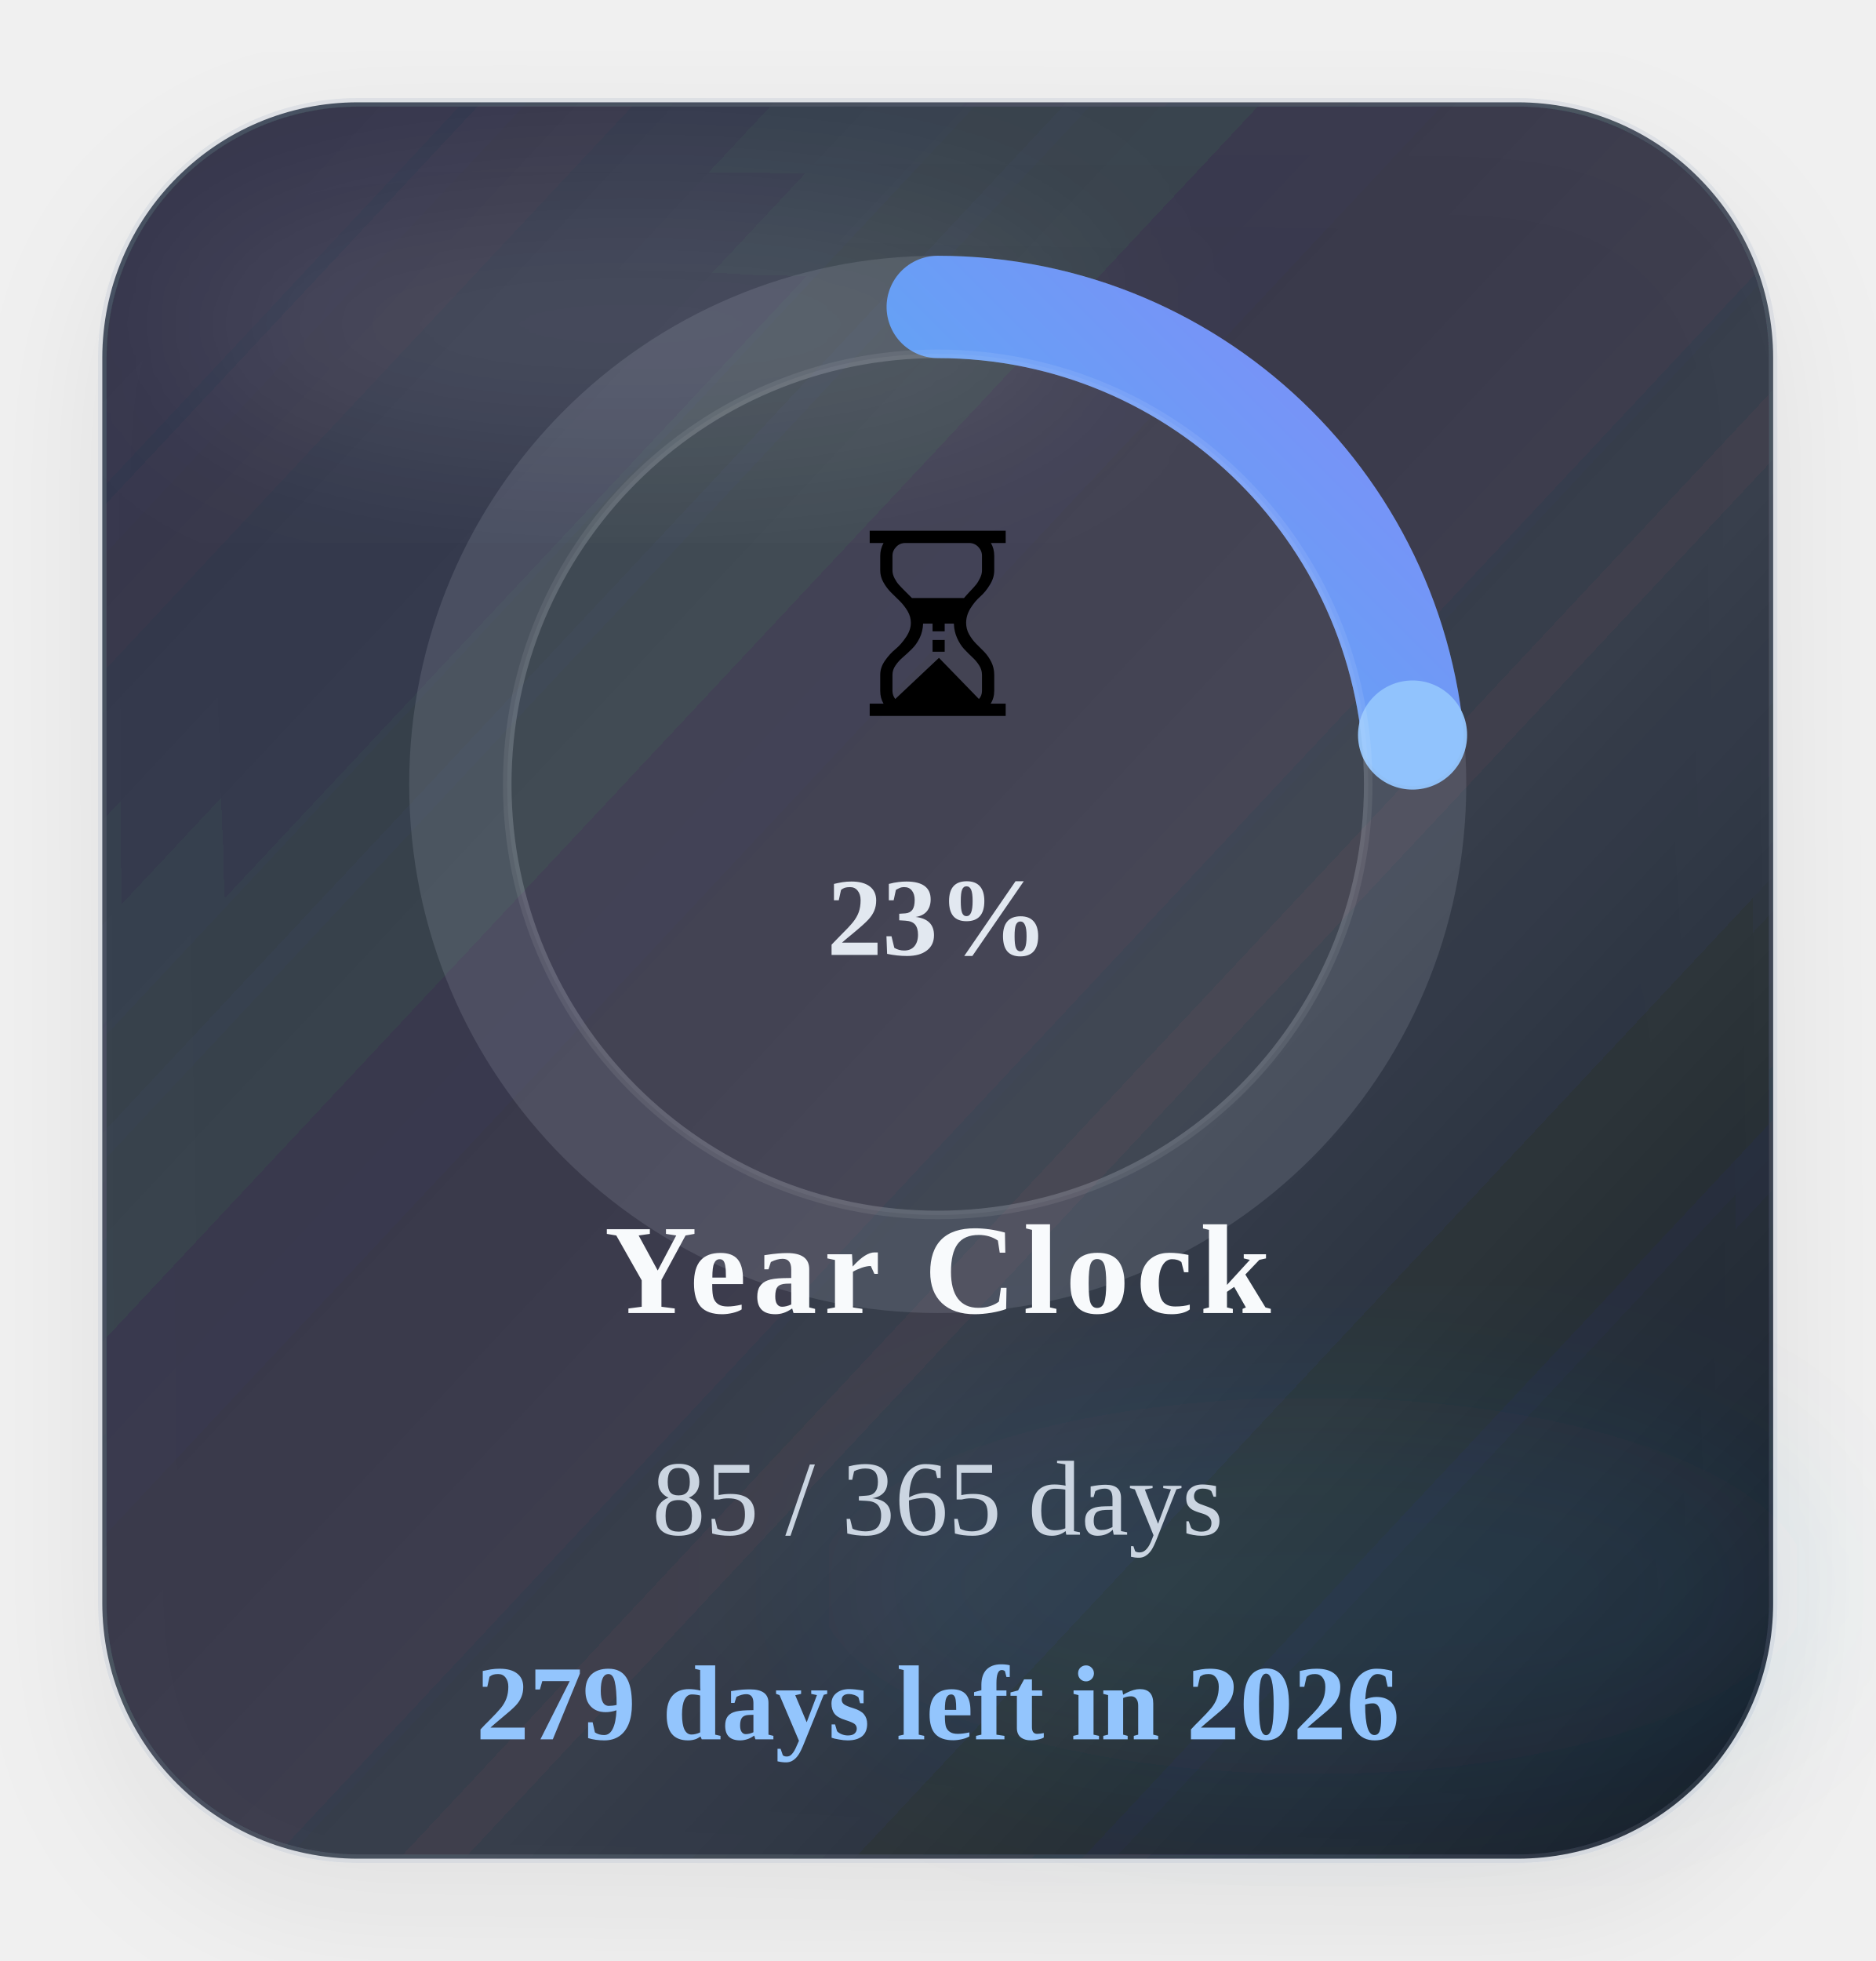
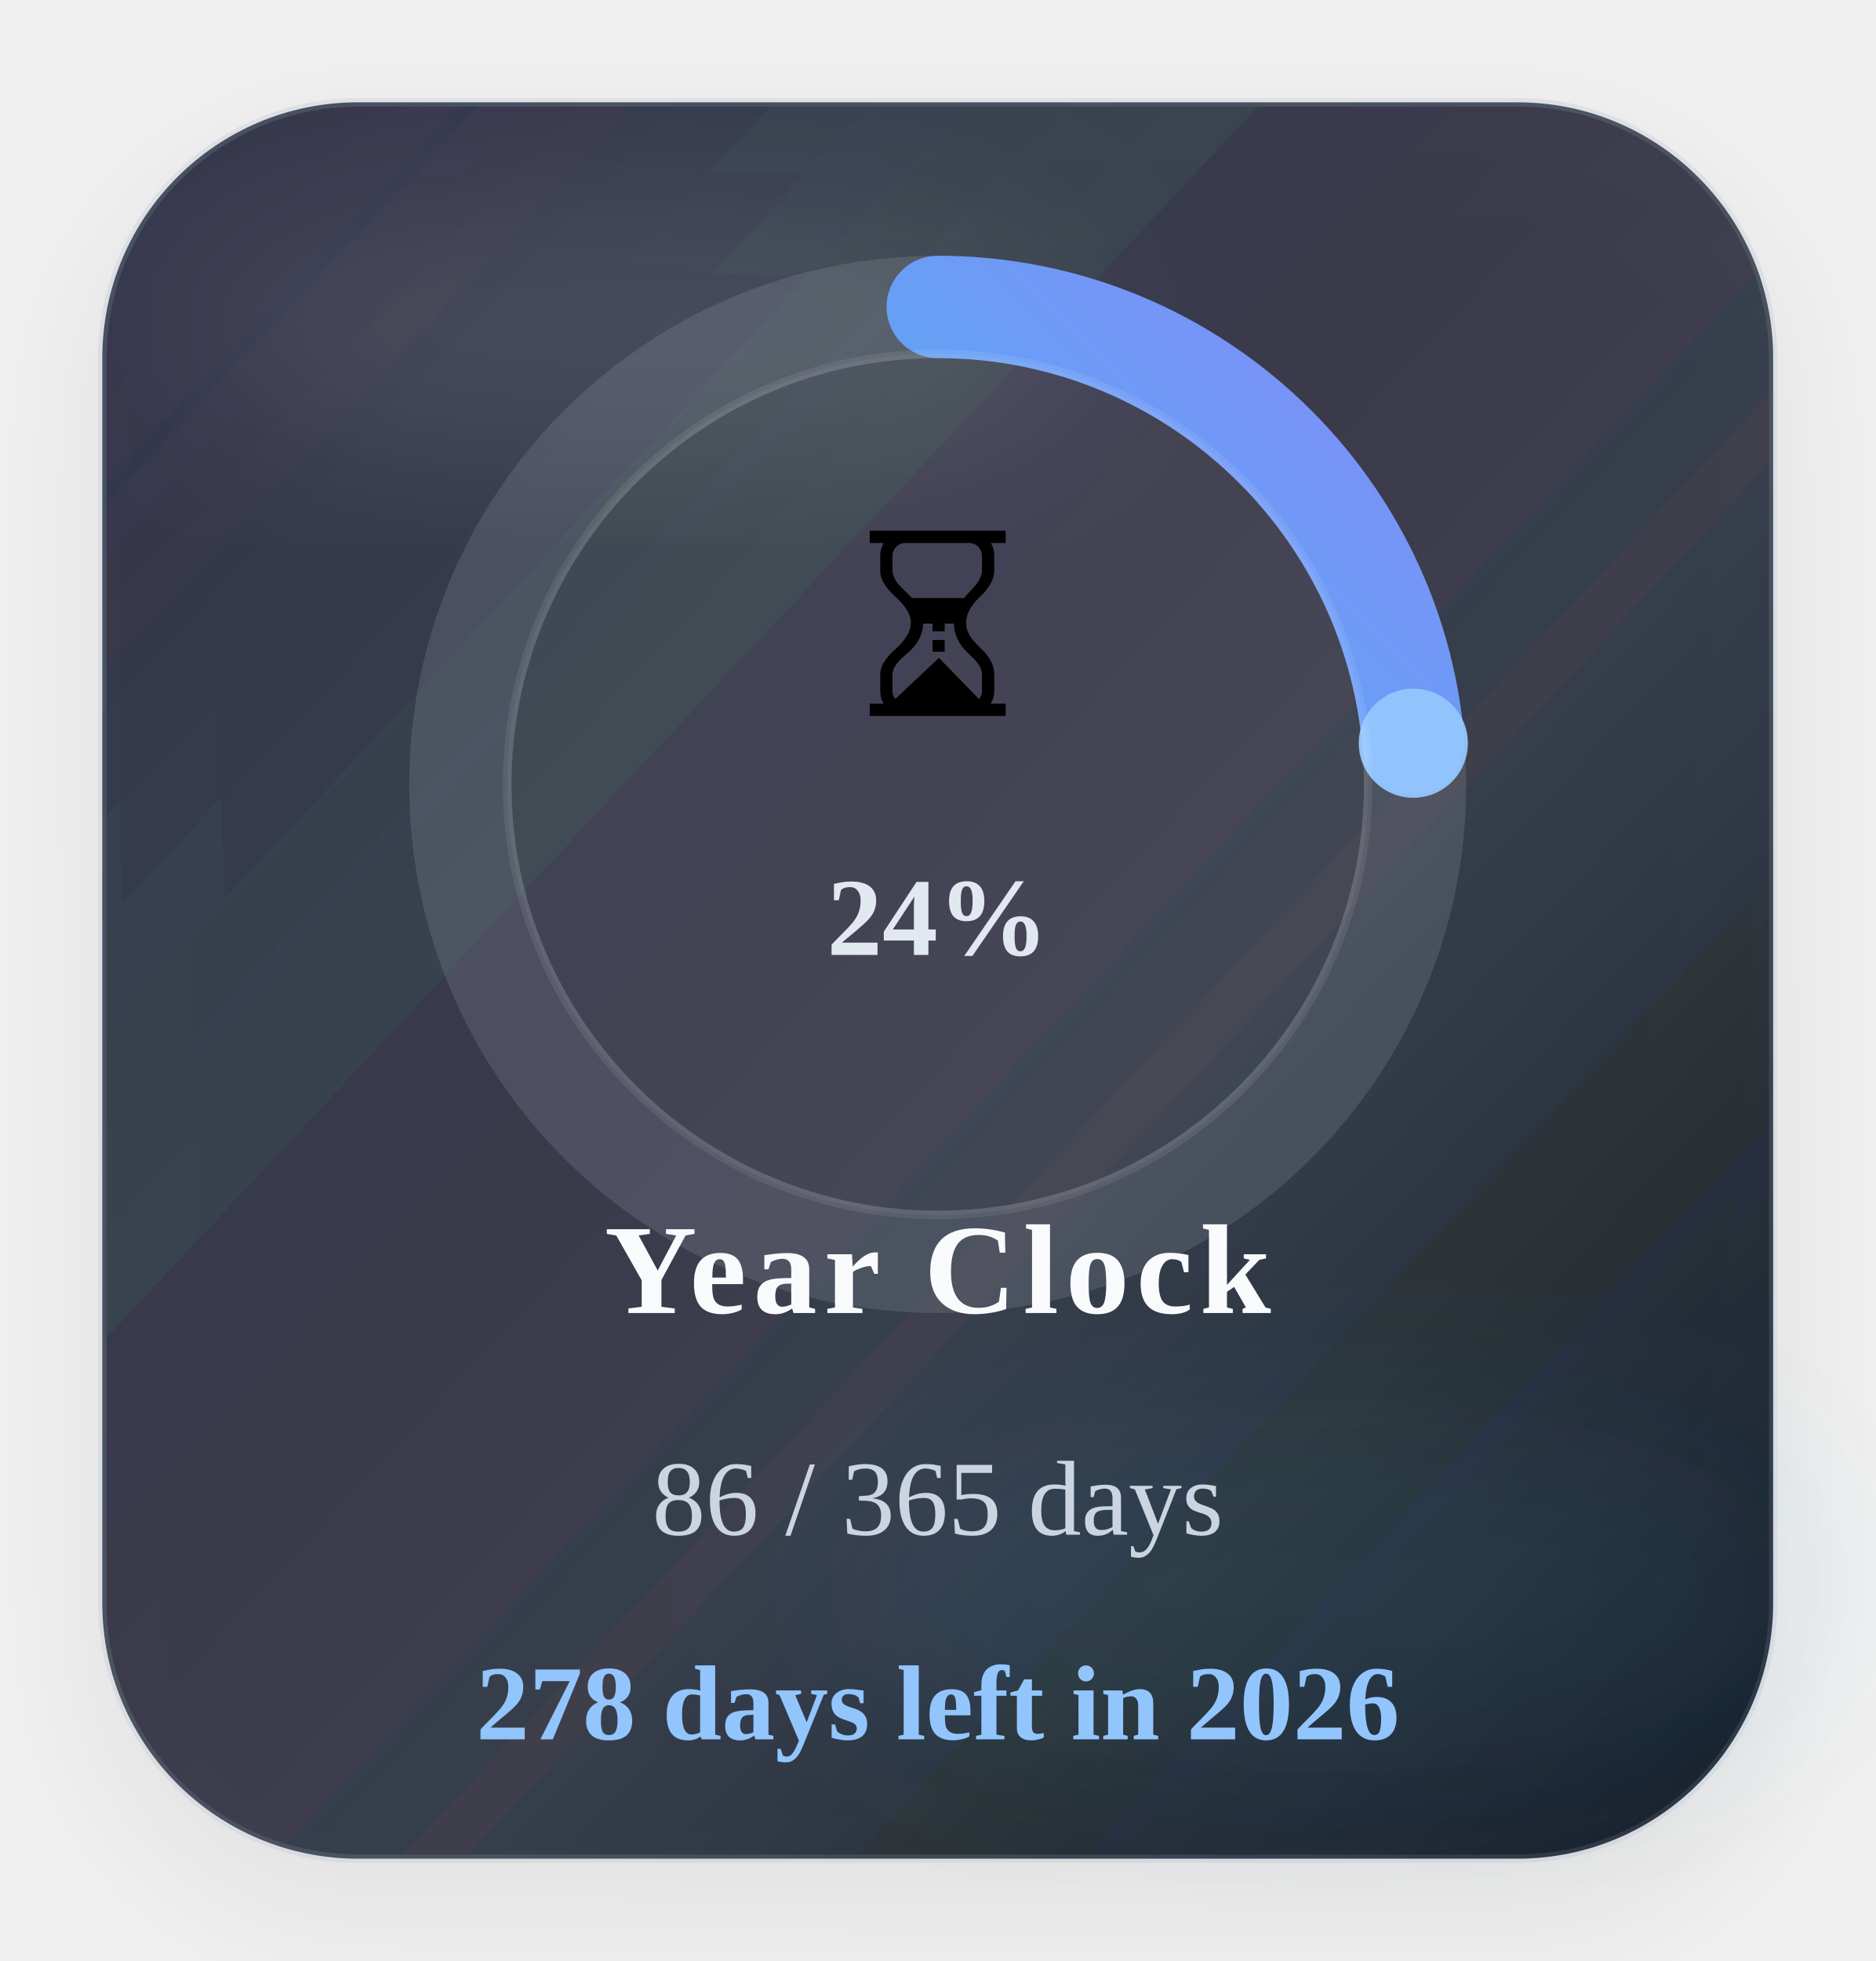
<svg xmlns="http://www.w3.org/2000/svg" width="220" height="230" viewBox="0 0 220 230" role="img" aria-label="Time progress for 2026">
  <defs>
    <linearGradient id="timeGradient" x1="0%" y1="0%" x2="100%" y2="100%">
      <stop offset="0%" stop-color="#22d3ee" />
      <stop offset="100%" stop-color="#818cf8" />
    </linearGradient>
    <linearGradient id="timeCard" x1="0%" y1="0%" x2="100%" y2="100%">
      <stop offset="0%" stop-color="#1c2537" stop-opacity="0.88" />
      <stop offset="60%" stop-color="#111827" stop-opacity="0.8" />
      <stop offset="100%" stop-color="#0b1220" stop-opacity="0.96" />
    </linearGradient>
    <filter id="timeShadow" x="-25%" y="-25%" width="150%" height="150%">
      <feDropShadow dx="0" dy="6" stdDeviation="8" flood-color="#020617" flood-opacity="0.08" />
    </filter>
    <filter id="timeBlur" x="-30%" y="-30%" width="160%" height="160%">
      <feGaussianBlur stdDeviation="10" />
    </filter>
  </defs>
  <rect x="12" y="12" width="196" height="206" rx="30" fill="url(#timeCard)" stroke="#94a3b8" stroke-opacity="0.18" filter="url(#timeShadow)" />
  <ellipse cx="74" cy="38" rx="54" ry="16" fill="#ffffff" fill-opacity="0.09" filter="url(#timeBlur)" />
  <ellipse cx="154" cy="186" rx="58" ry="22" fill="#38bdf8" fill-opacity="0.08" filter="url(#timeBlur)" />
  <circle class="ring-track" cx="110" cy="92" r="56" fill="none" stroke="#cbd5e1" stroke-opacity="0.14" stroke-width="12" />
-   <circle class="progress-ring" cx="110" cy="92" r="56" fill="none" stroke="url(#timeGradient)" stroke-width="12" stroke-linecap="round" stroke-dasharray="351.86" stroke-dashoffset="269.70" data-target-offset="269.70" data-ring-length="351.86" transform="rotate(-90 110 92)" />
-   <circle class="progress-endcap" cx="165.70" cy="86.21" r="6.4" fill="#93c5fd" fill-opacity="0.96" data-center-x="110" data-center-y="92" data-radius="56" data-target-angle="-5.9377" />
+   <circle class="progress-ring" cx="110" cy="92" r="56" fill="none" stroke="url(#timeGradient)" stroke-width="12" stroke-linecap="round" stroke-dasharray="351.86" stroke-dashoffset="268.73" data-target-offset="268.73" data-ring-length="351.86" transform="rotate(-90 110 92)" />
+   <circle class="progress-endcap" cx="165.79" cy="87.17" r="6.4" fill="#93c5fd" fill-opacity="0.96" data-center-x="110" data-center-y="92" data-radius="56" data-target-angle="-4.9514" />
  <circle class="ring-core" cx="110" cy="92" r="50.5" fill="#ffffff" fill-opacity="0.05" stroke="#ffffff" stroke-opacity="0.08" />
  <text class="progress-emoji" x="110" y="84" text-anchor="middle" font-size="30">⏳</text>
-   <text class="progress-percent" x="110" y="112" text-anchor="middle" font-size="13" font-weight="700" fill="#e2e8f0">23%</text>
+   <text class="progress-percent" x="110" y="112" text-anchor="middle" font-size="13" font-weight="700" fill="#e2e8f0">24%</text>
  <text class="progress-label" x="110" y="154" text-anchor="middle" font-size="15" font-weight="700" letter-spacing="0.8" fill="#f8fafc">Year Clock</text>
-   <text class="progress-value" x="110" y="180" text-anchor="middle" font-size="12.5" fill="#cbd5e1">85 / 365 days</text>
-   <text class="progress-status" data-status-state="remaining" x="110" y="204" text-anchor="middle" font-size="12.5" font-weight="700" fill="#93c5fd">279 days left in 2026</text>
+   <text class="progress-value" x="110" y="180" text-anchor="middle" font-size="12.5" fill="#cbd5e1">86 / 365 days</text>
+   <text class="progress-status" data-status-state="remaining" x="110" y="204" text-anchor="middle" font-size="12.5" font-weight="700" fill="#93c5fd">278 days left in 2026</text>
</svg>
